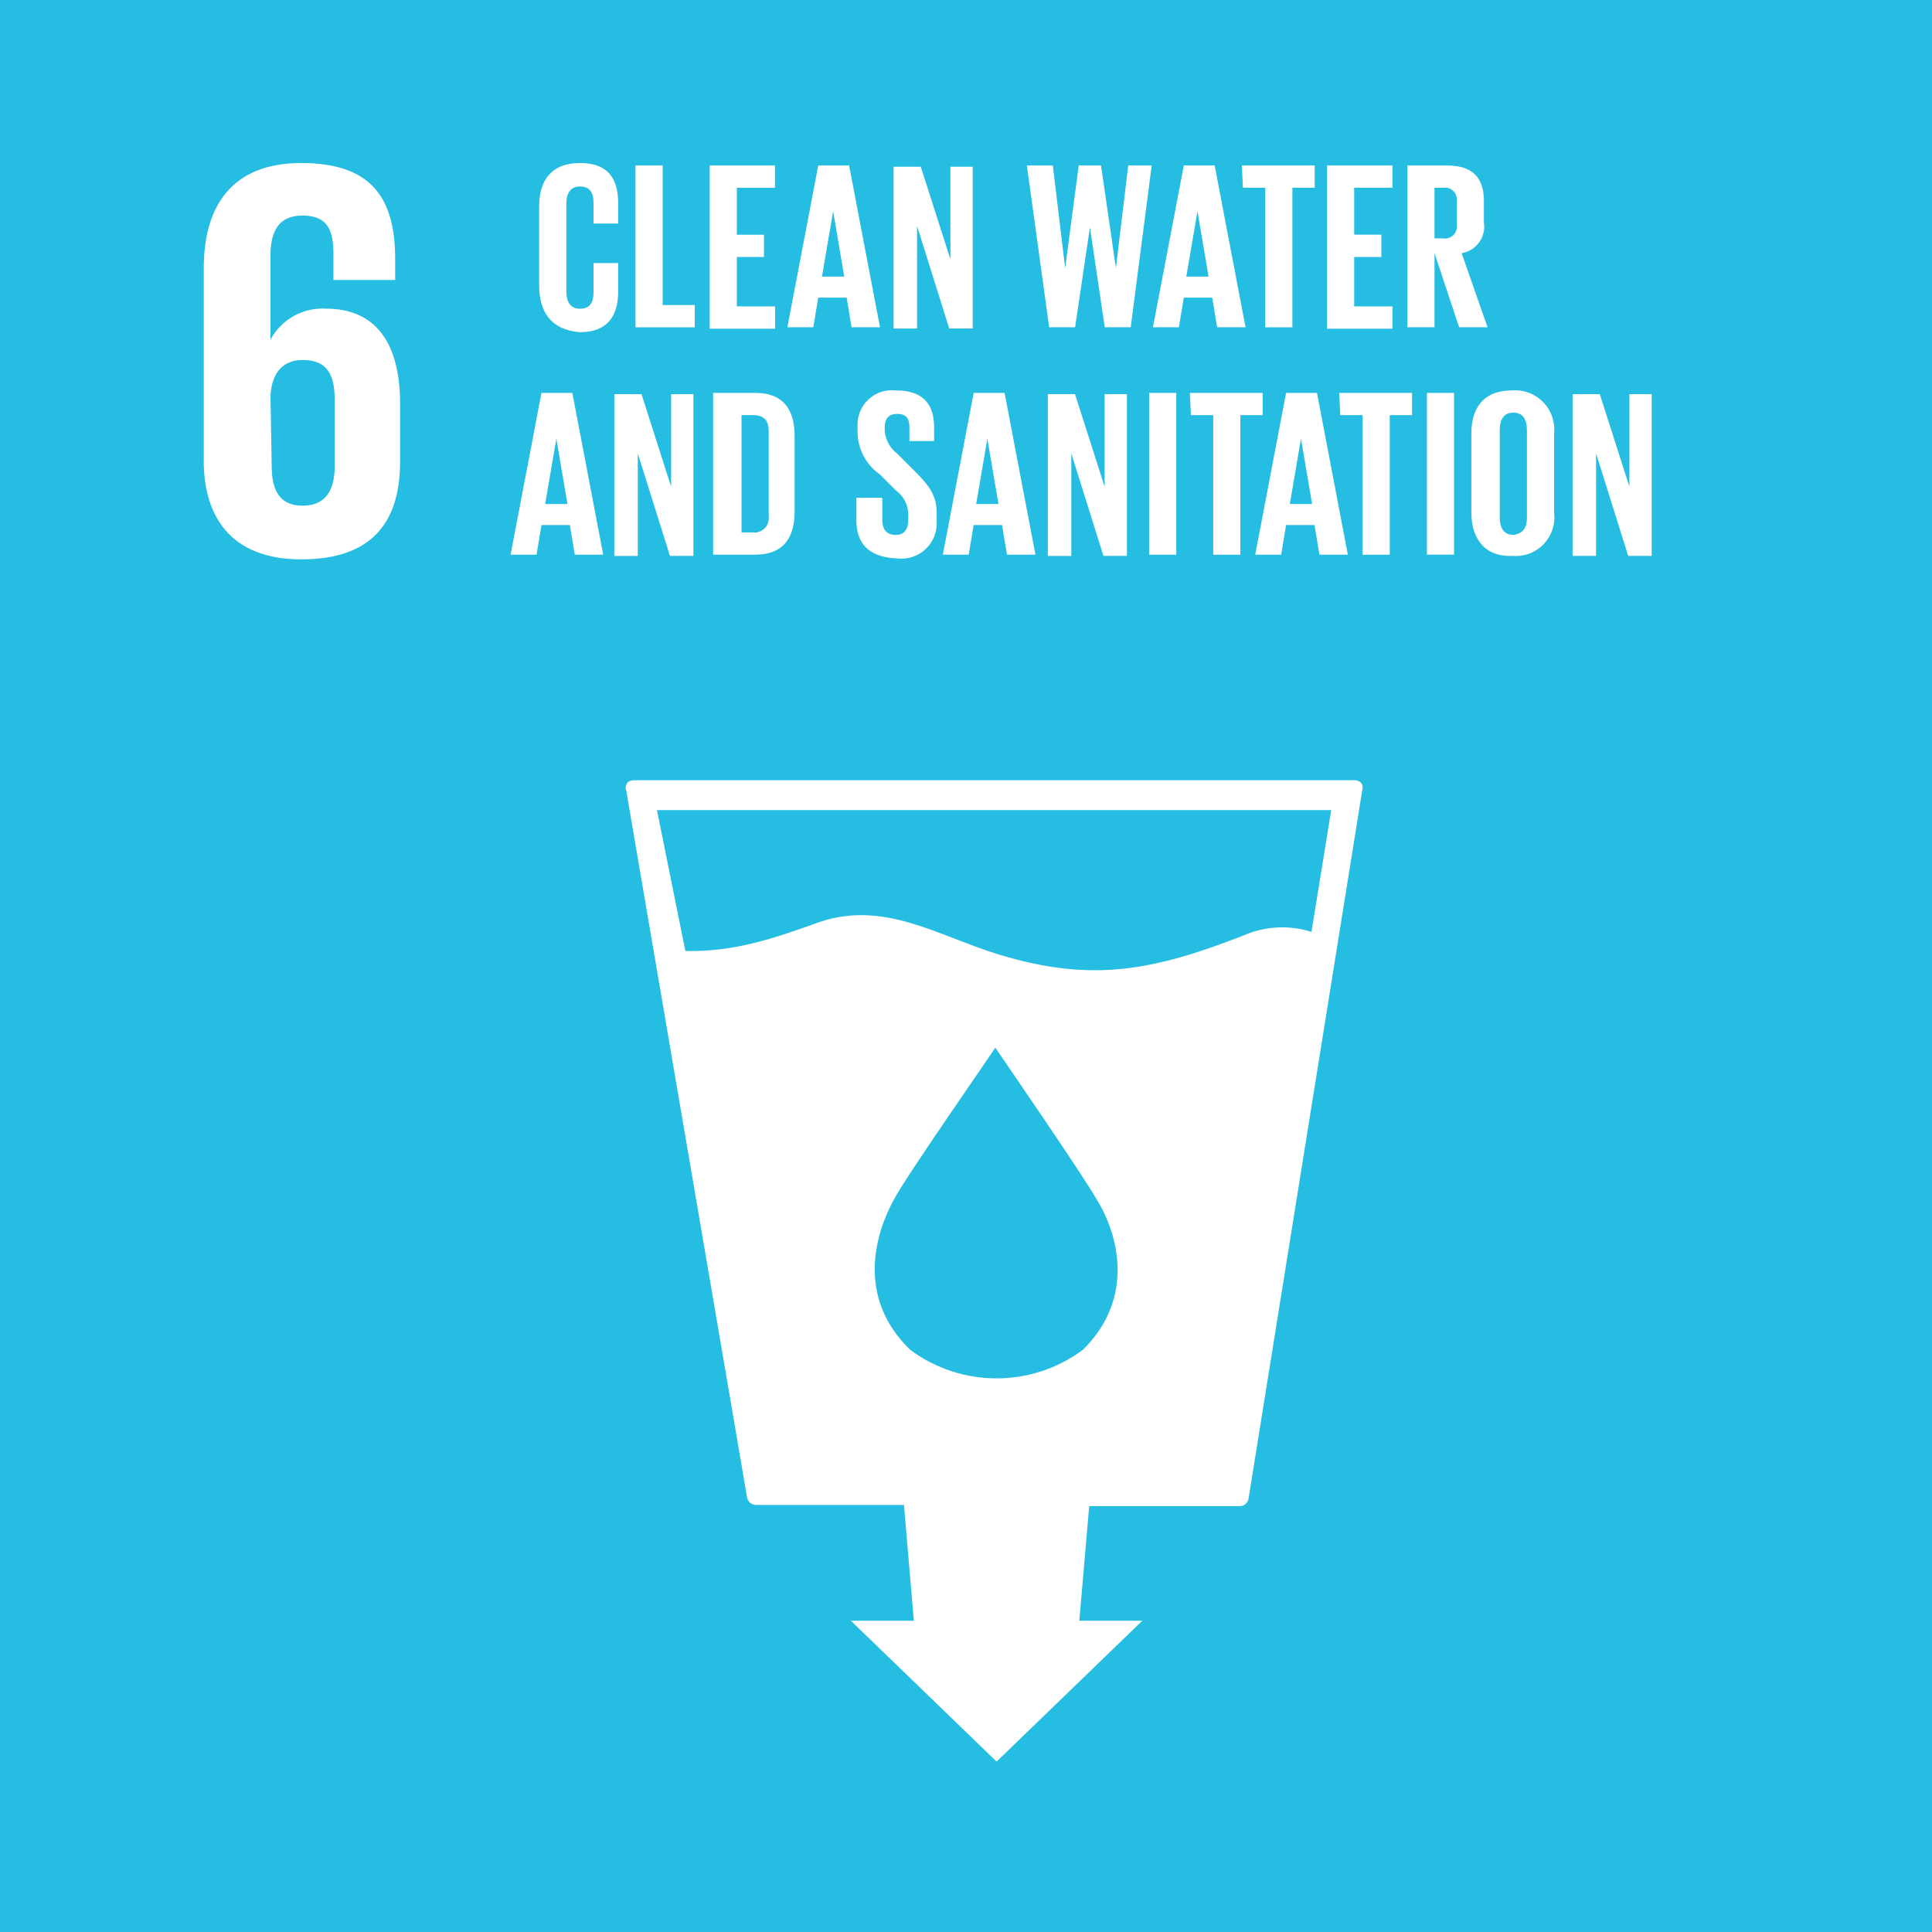
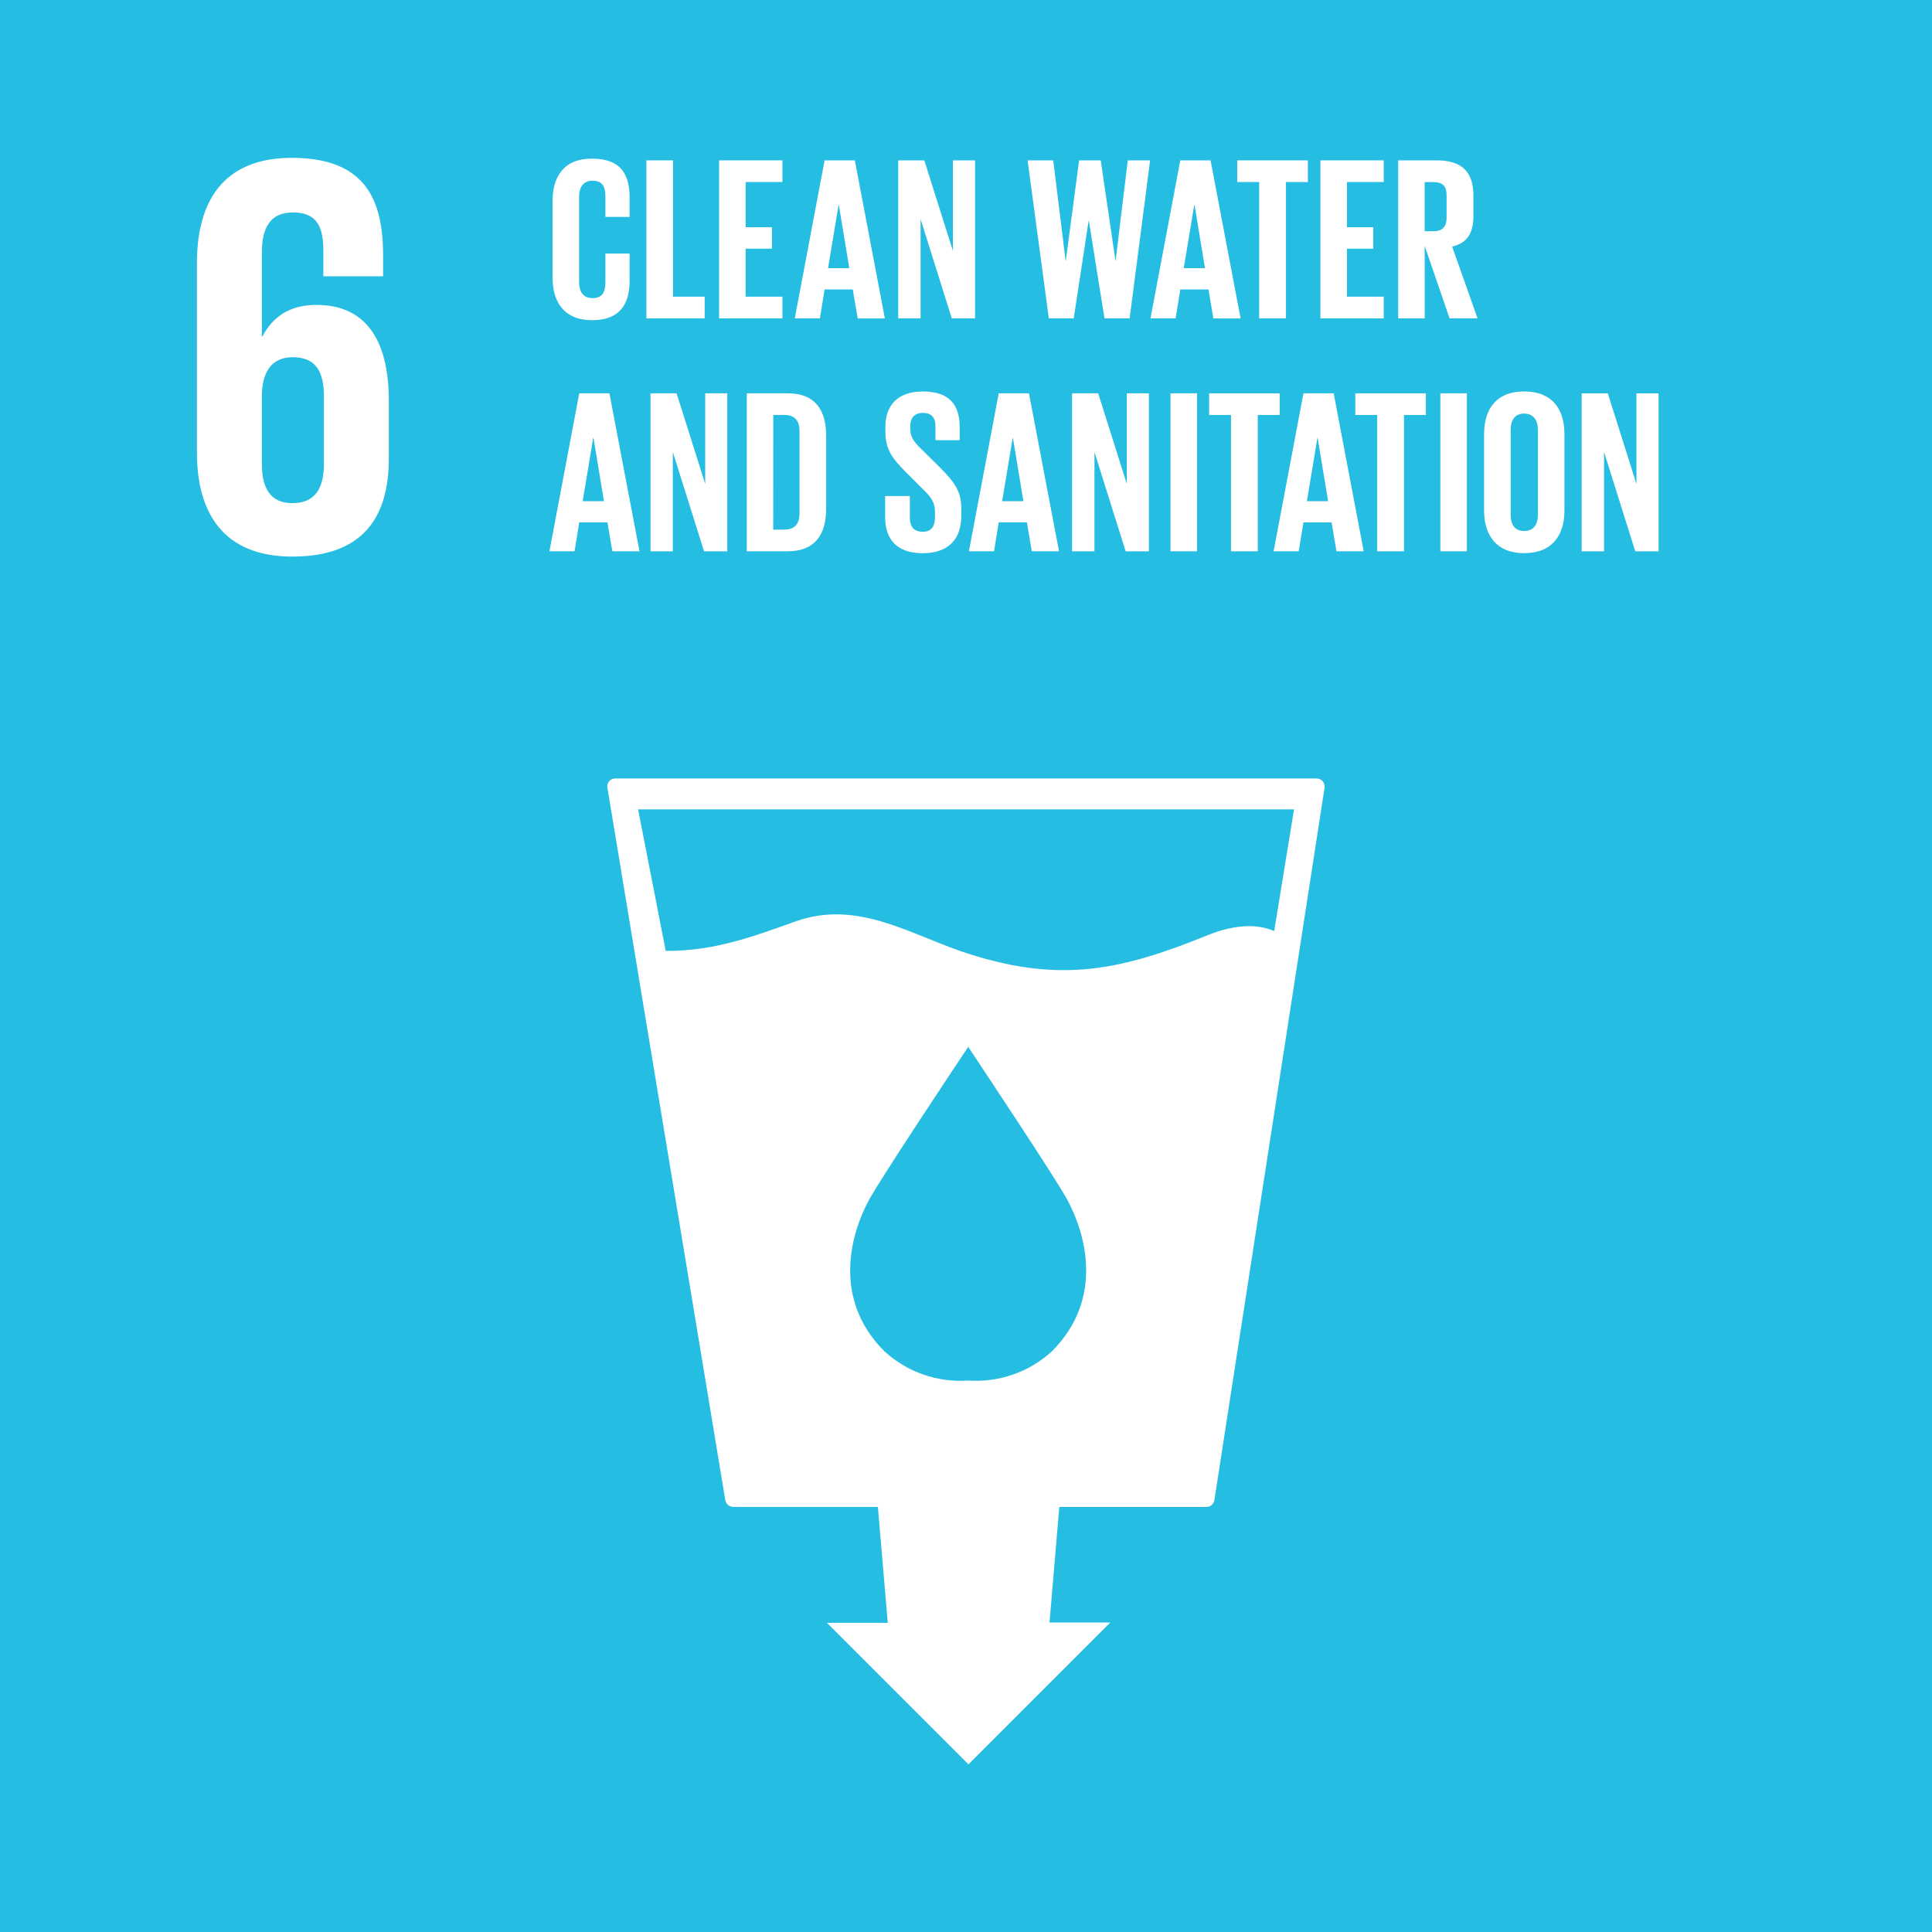
- <svg xmlns="http://www.w3.org/2000/svg" id="_6" data-name="6" width="130" height="130" viewBox="0 0 130 130">
-   <path id="Path_697" data-name="Path 697" d="M975.5,185h130V315h-130Z" transform="translate(-975.5 -185)" fill="#26bde2" />
-   <path id="Path_698" data-name="Path 698" d="M998.564,224.87c4.819,0,6.648-2.571,6.648-6.587v-3.856c0-4.258-1.745-6.427-4.986-6.427a3.971,3.971,0,0,0-3.739,2.089v-5.623c0-1.607.5-2.731,2.161-2.731s2.077.964,2.077,2.571v1.767h4.155v-1.366c0-3.856-1.329-6.507-6.315-6.507-4.736,0-6.565,2.972-6.565,7.069v12.692c-.083,3.936,1.745,6.909,6.565,6.909m-2.077-11.005c.083-1.446.748-2.41,2.161-2.41,1.579,0,2.16.884,2.16,2.651v4.5c0,1.687-.665,2.651-2.16,2.651s-2.077-.964-2.077-2.651l-.083-4.74Zm73.373,26.028a.646.646,0,0,0-.415-.161h-48.528a.647.647,0,0,0-.416.161c-.083.161-.166.321-.083.482l8.143,47.637a.616.616,0,0,0,.582.482h9.971l.665,7.792h-4.238l9.805,9.479,9.805-9.479h-4.238l.665-7.712h10.137a.6.6,0,0,0,.582-.482l7.645-47.637c.083-.321,0-.482-.083-.562Zm-18.7,38.158a9.739,9.739,0,0,1-11.633,0c-3.656-3.535-2.327-7.872-1.08-10.122.748-1.446,6.4-9.559,6.814-10.2v0c.5.723,6.066,8.837,6.814,10.2,1.413,2.249,2.659,6.587-.914,10.122Zm15.373-28.116a6.483,6.483,0,0,0-4.57.241c-5.983,2.33-10.138,3.213-16.453,1.285-3.989-1.2-7.728-3.7-12.132-2.169-2.908,1.044-5.651,2.008-8.974,1.928l-1.911-9.479h45.37l-1.329,8.194Z" transform="translate(-978.289 -187.231)" fill="#fff" />
-   <g id="Group_443" data-name="Group 443" transform="translate(34.357 26.27)">
-     <path id="Path_699" data-name="Path 699" d="M1021.3,228.652l2.077-10.885h2.078l2.077,10.885h-1.911l-.332-1.994h-1.911l-.332,1.994Zm2.327-3.407h1.5l-.748-4.4Zm6.232-3.407v6.9h-1.579V217.849h1.828l1.994,6.232v-6.232h1.5v10.885h-1.579Zm10.553-1.163v5.069c0,1.662-.665,2.908-2.659,2.908h-2.825V217.766h2.825C1039.747,217.766,1040.412,219.013,1040.412,220.675Zm-2.825,6.481a.966.966,0,0,0,1.08-1.08v-5.734c0-.665-.249-1.08-1.08-1.08h-.748v7.894Zm6.98-.831v-1.5h1.745v1.5c0,.582.249,1,.914,1,.582,0,.831-.415.831-1v-.415a2.009,2.009,0,0,0-.831-1.579l-1.08-1.08a3.507,3.507,0,0,1-1.5-2.908v-.332a2.315,2.315,0,0,1,2.576-2.41c1.828,0,2.576.914,2.576,2.493v.914h-1.662v-.914c0-.665-.249-.914-.831-.914-.5,0-.831.249-.831.914v.249a2.128,2.128,0,0,0,.831,1.5l1.163,1.163c1,1,1.5,1.662,1.5,2.825v.5a2.383,2.383,0,0,1-2.659,2.576c-2.077-.083-2.742-1.163-2.742-2.576Zm5.817,2.327,2.077-10.885h2.077l2.077,10.885H1054.7l-.332-1.994h-1.911l-.332,1.994h-1.745Zm2.244-3.407h1.5l-.748-4.4Zm6.4-3.407v6.9h-1.579V217.849h1.828l1.994,6.232v-6.232h1.5v10.885h-1.579Zm5.235-4.072h1.828v10.885h-1.828Zm2.742,0h4.9v1.5h-1.5v9.39h-1.828v-9.39h-1.5Zm4.4,10.885,2.077-10.885h2.077l2.077,10.885h-1.911l-.332-1.994h-1.911l-.332,1.994h-1.745Zm2.327-3.407h1.5l-.748-4.4Zm3.324-7.479h4.9v1.5h-1.5v9.39h-1.828v-9.39h-1.5Zm5.9,0h1.828v10.885h-1.828Zm2.991,8.06v-5.318c0-1.745.831-2.908,2.742-2.908a2.64,2.64,0,0,1,2.825,2.908v5.318a2.6,2.6,0,0,1-2.825,2.908C1086.862,228.818,1085.948,227.571,1085.948,225.826Zm3.739.332v-5.9c0-.665-.249-1.163-.914-1.163s-.914.5-.914,1.163v5.9c0,.665.249,1.163.914,1.163C1089.438,227.239,1089.687,226.824,1089.687,226.159Zm4.653-4.321v6.9h-1.579V217.849h1.828l1.994,6.232v-6.232h1.5v10.885H1096.5Z" transform="translate(-1021.3 -217.6)" fill="#fff" />
-   </g>
-   <g id="Group_444" data-name="Group 444" transform="translate(36.279 10.969)">
-     <path id="Path_700" data-name="Path 700" d="M1021.6,206.426v-5.318c0-1.745.831-2.908,2.742-2.908,1.994,0,2.576,1.163,2.576,2.742v1.33h-1.662v-1.413c0-.665-.249-1.08-.914-1.08s-.914.5-.914,1.163v5.9c0,.665.249,1.163.914,1.163s.914-.415.914-1.08v-1.994h1.662v1.911c0,1.579-.665,2.742-2.576,2.742C1022.348,209.418,1021.6,208.171,1021.6,206.426Zm6.481-8.06h1.828v9.39h2.161v1.5h-3.989V198.366Zm4.986,0h4.4v1.5H1034.9v3.158h1.828v1.5H1034.9v3.324h2.576v1.5h-4.4V198.366Zm5.235,10.885,2.077-10.885h2.077l2.077,10.885h-1.911l-.332-1.994h-1.911l-.332,1.994H1038.3Zm2.327-3.407h1.5l-.748-4.4Zm6.4-3.407v6.9h-1.579V198.449h1.828l1.994,6.232v-6.232h1.5v10.885h-1.579Zm11.633.083-1,6.731h-1.745l-1.5-10.885h1.745l.831,6.9.914-6.9h1.5l1,6.9.831-6.9h1.579l-1.413,10.885h-1.745l-1-6.731Zm4.238,6.731,2.077-10.885h2.077l2.077,10.885h-1.911l-.332-1.994h-1.911l-.332,1.994H1062.9Zm2.244-3.407h1.5l-.748-4.4Zm3.739-7.479h4.9v1.5h-1.5v9.39h-1.828v-9.39h-1.5Zm5.734,0h4.4v1.5h-2.576v3.158h1.828v1.5h-1.828v3.324h2.576v1.5h-4.4V198.366Zm7.229,5.9v4.986h-1.828V198.366h2.659c1.828,0,2.493.914,2.493,2.41v1.413a1.812,1.812,0,0,1-1.5,2.077l1.745,4.986h-1.911Zm0-4.4v3.407h.582a.8.8,0,0,0,.914-.914v-1.579a.8.8,0,0,0-.914-.914Z" transform="translate(-1021.6 -198.2)" fill="#fff" />
-   </g>
+ <svg xmlns="http://www.w3.org/2000/svg" id="Layer_1" data-name="Layer 1" viewBox="0 0 1000 1000">
+   <defs>
+     <style>
+       .cls-1 {
+         fill: #26bde2;
+       }
+ 
+       .cls-2 {
+         fill: #fff;
+       }
+     </style>
+   </defs>
+   <rect class="cls-1" width="1000" height="1000" />
+   <path class="cls-2" d="M151.31,288.09c36,0,49.95-19.64,49.95-50.87V207.48c0-33-13.08-49.66-37.48-49.66-14.27,0-22.89,6.56-27.95,16.37h-.29V130.77c0-12.21,3.87-20.82,16.06-20.82s15.76,7.14,15.76,19.63V143h30.93V132.25c0-29.74-9.82-50.55-47.29-50.55-35.68,0-49.07,22.89-49.07,54.41v98.14c0,31.23,13.68,53.84,49.38,53.84m-15.77-84.77c.59-11.29,5.35-18.43,16.06-18.43,11.59,0,16.05,7.14,16.05,20.23v35.09c0,12.78-4.74,20.22-16.34,20.22-11.32,0-15.77-7.73-15.77-20.22Z" />
+   <path class="cls-2" d="M306.49,165.73c14.59,0,19.4-8.67,19.4-20.38V131.24H313.35v15.08c0,4.82-1.67,8-6.63,8s-7-3.49-7-8.44v-43.9c0-4.94,2.07-8.44,7-8.44s6.63,2.89,6.63,8v10.73h12.54v-9.65c0-12.05-4.21-20.5-19.4-20.5C292,82,286,91.32,286,104.11v39.55c0,12.67,6,22.07,20.5,22.07" />
+   <polygon class="cls-2" points="364.73 153.56 348.34 153.56 348.34 83 334.57 83 334.57 164.78 364.73 164.78 364.73 153.56" />
+   <polygon class="cls-2" points="404.99 153.56 385.94 153.56 385.94 128.72 399.56 128.72 399.56 117.61 385.94 117.61 385.94 94.22 404.99 94.22 404.99 83 372.2 83 372.2 164.78 404.99 164.78 404.99 153.56" />
+   <path class="cls-2" d="M426.82,149.82H441.4l2.54,15H458L442.47,83H426.82l-15.44,81.77h13ZM434.05,106h.12l5.43,32.79h-11Z" />
+   <polygon class="cls-2" points="476.49 113.4 492.64 164.78 504.69 164.78 504.69 83 493.24 83 493.24 129.92 478.42 83 464.91 83 464.91 164.78 476.49 164.78 476.49 113.4" />
+   <polygon class="cls-2" points="555.76 164.77 563.48 114.24 563.59 114.24 571.67 164.77 584.7 164.77 595.3 83.01 583.74 83.01 577.46 134.86 577.34 134.86 569.75 83.01 558.54 83.01 551.67 134.86 551.55 134.86 545.15 83.01 531.88 83.01 542.87 164.77 555.76 164.77" />
+   <path class="cls-2" d="M610.91,149.82h14.6l2.52,15h14.11L626.58,83H610.91L595.5,164.77h13ZM618.16,106h.11l5.43,32.79h-11Z" />
+   <polygon class="cls-2" points="651.75 164.77 665.62 164.77 665.62 94.22 676.95 94.22 676.95 83 640.42 83 640.42 94.22 651.75 94.22 651.75 164.77" />
+   <polygon class="cls-2" points="716.22 153.56 697.17 153.56 697.17 128.72 710.79 128.72 710.79 117.61 697.17 117.61 697.17 94.22 716.22 94.22 716.22 83 683.43 83 683.43 164.78 716.22 164.78 716.22 153.56" />
+   <path class="cls-2" d="M737.41,127.25l12.89,37.53h14.48l-13.15-37.16c7.84-1.79,11-7,11-15.79V101.34c0-11.46-5.06-18.34-18.93-18.34h-20v81.78h13.74Zm0-33H742c4.68,0,6.74,2.17,6.74,6.62V112.9c0,4.35-2.06,6.77-6.74,6.77h-4.59Z" />
+   <path class="cls-2" d="M299.82,270.38h14.59l2.53,14.95H331l-15.57-81.76H299.82l-15.43,81.76h13Zm7.23-43.78h.14l5.41,32.81h-11Z" />
+   <polygon class="cls-2" points="336.69 203.57 336.69 285.35 348.26 285.35 348.26 233.97 364.41 285.35 376.45 285.35 376.45 203.57 365.02 203.57 365.02 250.49 350.19 203.57 336.69 203.57" />
+   <path class="cls-2" d="M386.52,285.34h21.2c14.7,0,19.89-9.41,19.89-21.95V225.52c0-12.65-5.19-21.94-19.89-21.94h-21.2Zm13.73-70.56H406c5.68,0,7.83,3.38,7.83,8.21v42.82c0,4.93-2.15,8.31-7.83,8.31h-5.78Z" />
+   <path class="cls-2" d="M458.15,256.76v11c0,10.72,5.44,18.58,19.41,18.58s20-8,20-19.19v-4c0-9-3.6-13.63-11.07-21.23l-8.81-8.68c-4-3.85-6.51-6.52-6.51-11.08v-1.71c0-4.58,2.65-6.74,6.51-6.74,4.34,0,6.51,2.29,6.51,7v7.13h12.54v-6.65c0-11.82-5.42-18.57-19.17-18.57-13.38,0-19.28,7.84-19.28,18v2.76c0,9.41,3.62,14.12,11.45,21.83l8.07,8.09c4.22,4,6.14,6.87,6.14,11.56V268c0,4.34-1.92,7.24-6.26,7.24-4.69,0-6.74-2.65-6.74-7.24V256.76Z" />
+   <path class="cls-2" d="M514.52,285.34l2.41-15h14.59l2.53,15h14.1l-15.56-81.76H516.93l-15.42,81.76Zm9.65-58.72h.12l5.42,32.79h-11Z" />
+   <polygon class="cls-2" points="583.24 250.49 568.41 203.58 554.9 203.58 554.9 285.35 566.49 285.35 566.49 233.97 582.63 285.35 594.68 285.35 594.68 203.58 583.24 203.58 583.24 250.49" />
+   <rect class="cls-2" x="605.85" y="203.57" width="13.75" height="81.77" />
+   <polygon class="cls-2" points="651.02 285.35 651.02 214.79 662.36 214.79 662.36 203.59 625.84 203.59 625.84 214.79 637.16 214.79 637.16 285.35 651.02 285.35" />
+   <path class="cls-2" d="M690.31,203.58H674.66l-15.44,81.76h13l2.43-14.95h14.57l2.53,14.95h14.1Zm-13.86,55.83,5.44-32.79H682l5.43,32.79Z" />
+   <polygon class="cls-2" points="738.01 203.58 701.49 203.58 701.49 214.79 712.83 214.79 712.83 285.35 726.7 285.35 726.7 214.79 738.01 214.79 738.01 203.58" />
+   <rect class="cls-2" x="745.52" y="203.57" width="13.74" height="81.77" />
+   <path class="cls-2" d="M788.91,286.32c14.59,0,20.84-9.41,20.84-22.08V224.68c0-12.79-6.25-22.07-20.84-22.07s-20.75,9.28-20.75,22.07v39.56c0,12.67,6.29,22.08,20.75,22.08m-7-63.81c0-4.94,2.16-8.44,7-8.44s7.11,3.5,7.11,8.44v43.9c0,4.94-2.17,8.44-7.11,8.44s-7-3.5-7-8.44Z" />
+   <polygon class="cls-2" points="858.47 285.35 858.47 203.59 847.02 203.59 847.02 250.49 832.19 203.59 818.68 203.59 818.68 285.35 830.26 285.35 830.26 233.96 846.41 285.35 858.47 285.35" />
+   <path class="cls-2" d="M684.65,404.36a4.38,4.38,0,0,0-3.28-1.43H318.57a4.09,4.09,0,0,0-4.17,4.86l61,368.63a4.26,4.26,0,0,0,4.18,3.55h74.81l5.12,60-31.48,0,73.25,73.24,73.42-73.41-31.47,0L548.29,780h76.13a4.18,4.18,0,0,0,4.16-3.62l57-368.56A4.36,4.36,0,0,0,684.65,404.36ZM544.43,699.47a58.2,58.2,0,0,1-43.29,15.1,58.23,58.23,0,0,1-43.34-15.1c-27.18-27.15-17.48-60.93-8-78.39,5.84-10.93,47.6-73.64,51.2-79v-.42l.16.2.14-.2v.42c3.5,5.34,45.33,68,51.17,79C561.92,638.54,571.59,672.32,544.43,699.47ZM659.52,481.92c-9.83-4.33-22.3-2.77-34.26,2.07-45,18.25-75.66,24.81-123,10-29.82-9.34-57.72-28.88-90.69-17-21.89,7.87-42.28,15.38-67,15.19l-14.29-73.26H669.79Z" />
</svg>
